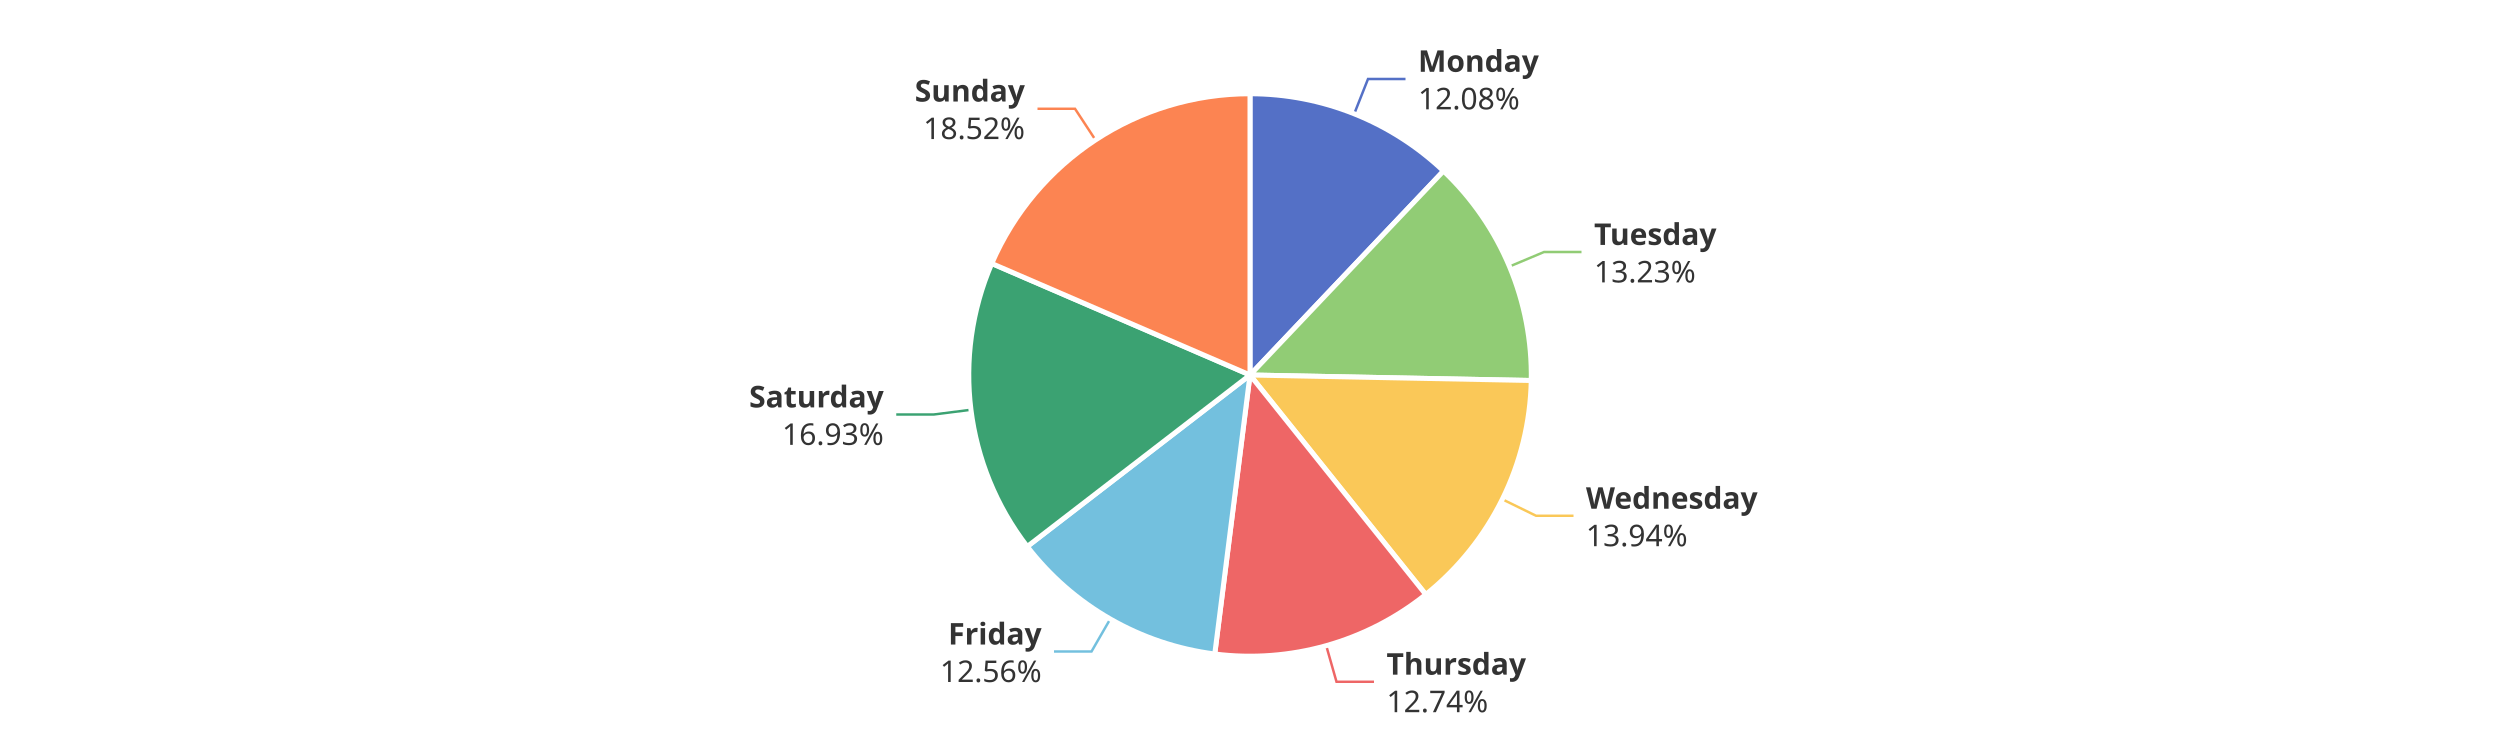
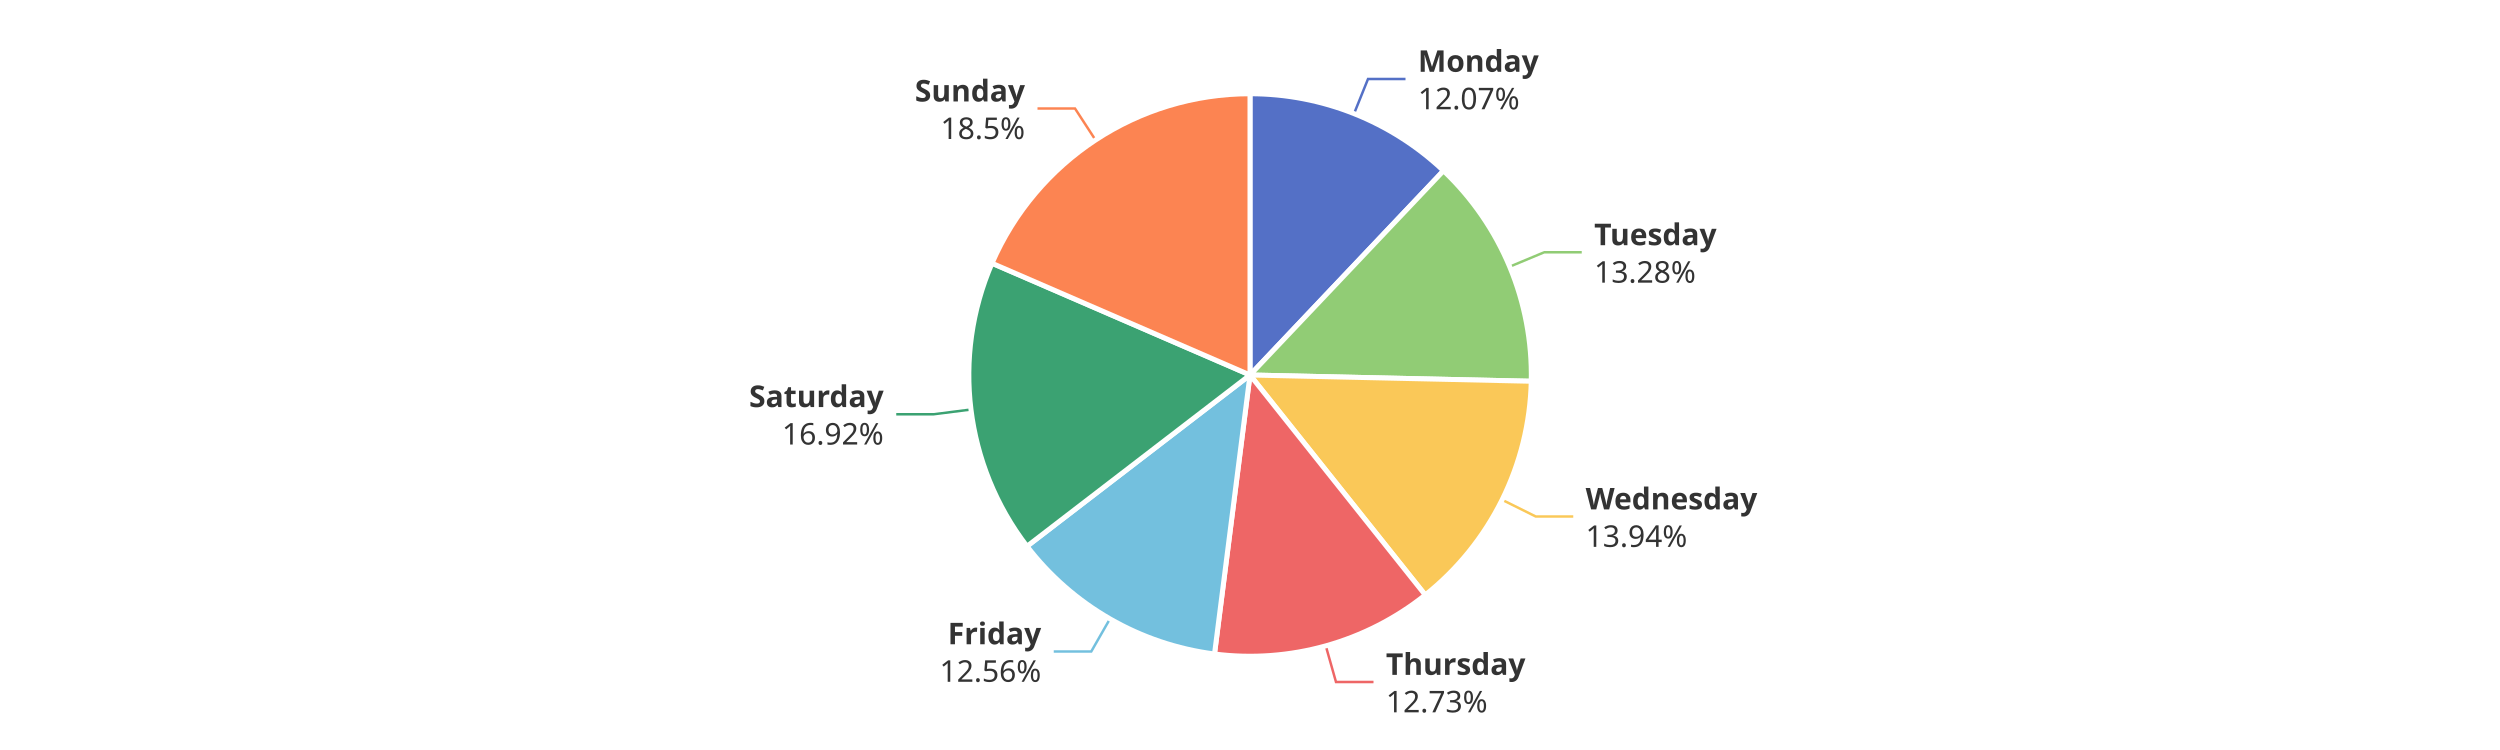
<svg xmlns="http://www.w3.org/2000/svg" width="1000" height="300" version="1.1" baseProfile="full" viewBox="0 0 1000 300">
  <rect width="1000" height="300" x="0" y="0" id="0" fill="#ffffff" />
-   <polyline points="541.7 45.5 547.2 31.6 562.2 31.6" fill="none" stroke="#5470c6" />
-   <polyline points="603.8 106.6 617.6 100.8 632.6 100.8" fill="none" stroke="#91cc75" />
-   <polyline points="600.9 199.7 614.4 206.3 629.4 206.3" fill="none" stroke="#fac858" />
-   <polyline points="530.5 258.3 534.6 272.7 549.6 272.7" fill="none" stroke="#ee6666" />
-   <polyline points="444.1 247.6 436.6 260.6 421.6 260.6" fill="none" stroke="#73c0de" />
-   <polyline points="388.4 163.9 373.5 165.8 358.5 165.8" fill="none" stroke="#3ba272" />
-   <polyline points="438.2 56 430 43.5 415 43.5" fill="none" stroke="#fc8452" />
-   <path d="M500 37.5A112.5 112.5 0 0 1 577.4 68.4L500 150Z" fill="#5470c6" stroke="#fff" stroke-width="2" stroke-linejoin="round" />
-   <path d="M577.4 68.4A112.5 112.5 0 0 1 612.5 152.2L500 150Z" fill="#91cc75" stroke="#fff" stroke-width="2" stroke-linejoin="round" />
-   <path d="M612.5 152.2A112.5 112.5 0 0 1 570.3 237.8L500 150Z" fill="#fac858" stroke="#fff" stroke-width="2" stroke-linejoin="round" />
-   <path d="M570.3 237.8A112.5 112.5 0 0 1 485.9 261.6L500 150Z" fill="#ee6666" stroke="#fff" stroke-width="2" stroke-linejoin="round" />
-   <path d="M485.9 261.6A112.5 112.5 0 0 1 410.9 218.6L500 150Z" fill="#73c0de" stroke="#fff" stroke-width="2" stroke-linejoin="round" />
-   <path d="M410.9 218.6A112.5 112.5 0 0 1 396.7 105.4L500 150Z" fill="#3ba272" stroke="#fff" stroke-width="2" stroke-linejoin="round" />
-   <path d="M396.7 105.4A112.5 112.5 0 0 1 500 37.5L500 150Z" fill="#fc8452" stroke="#fff" stroke-width="2" stroke-linejoin="round" />
-   <path d="M0 -15l42.8 0l0 30l-42.8 0Z" transform="translate(567.2382 31.5736)" fill="none" />
-   <text dominant-baseline="central" text-anchor="start" style="font-size:12px;font-family:sans-serif;font-weight:bold;" y="-7.5" transform="translate(567.2382 31.5736)" fill="#333" stroke="rgb(255,255,255)" stroke-width="2" paint-order="stroke" stroke-miterlimit="2">Monday</text>
-   <text dominant-baseline="central" text-anchor="start" style="font-size:12px;font-family:sans-serif;" y="7.5" transform="translate(567.2382 31.5736)" fill="#333" stroke="rgb(255,255,255)" stroke-width="2" paint-order="stroke" stroke-miterlimit="2">12.08%</text>
-   <path d="M0 -15l46.2 0l0 30l-46.2 0Z" transform="translate(637.6311 100.8149)" fill="none" />
-   <text dominant-baseline="central" text-anchor="start" style="font-size:12px;font-family:sans-serif;font-weight:bold;" y="-7.5" transform="translate(637.6311 100.8149)" fill="#333" stroke="rgb(255,255,255)" stroke-width="2" paint-order="stroke" stroke-miterlimit="2">Tuesday</text>
-   <text dominant-baseline="central" text-anchor="start" style="font-size:12px;font-family:sans-serif;" y="7.5" transform="translate(637.6311 100.8149)" fill="#333" stroke="rgb(255,255,255)" stroke-width="2" paint-order="stroke" stroke-miterlimit="2">13.23%</text>
-   <path d="M0 -15l63.6 0l0 30l-63.6 0Z" transform="translate(634.3812 206.3312)" fill="none" />
-   <text dominant-baseline="central" text-anchor="start" style="font-size:12px;font-family:sans-serif;font-weight:bold;" y="-7.5" transform="translate(634.3812 206.3312)" fill="#333" stroke="rgb(255,255,255)" stroke-width="2" paint-order="stroke" stroke-miterlimit="2">Wednesday</text>
-   <text dominant-baseline="central" text-anchor="start" style="font-size:12px;font-family:sans-serif;" y="7.5" transform="translate(634.3812 206.3312)" fill="#333" stroke="rgb(255,255,255)" stroke-width="2" paint-order="stroke" stroke-miterlimit="2">13.94%</text>
-   <path d="M0 -15l50.2 0l0 30l-50.2 0Z" transform="translate(554.612 272.7121)" fill="none" />
-   <text dominant-baseline="central" text-anchor="start" style="font-size:12px;font-family:sans-serif;font-weight:bold;" y="-7.5" transform="translate(554.612 272.7121)" fill="#333" stroke="rgb(255,255,255)" stroke-width="2" paint-order="stroke" stroke-miterlimit="2">Thursday</text>
-   <text dominant-baseline="central" text-anchor="start" style="font-size:12px;font-family:sans-serif;" y="7.5" transform="translate(554.612 272.7121)" fill="#333" stroke="rgb(255,255,255)" stroke-width="2" paint-order="stroke" stroke-miterlimit="2">12.74%</text>
-   <path d="M-40.9 -15l40.9 0l0 30l-40.9 0Z" transform="translate(416.6494 260.6479)" fill="none" />
-   <text dominant-baseline="central" text-anchor="end" style="font-size:12px;font-family:sans-serif;font-weight:bold;" y="-7.5" transform="translate(416.6494 260.6479)" fill="#333" stroke="rgb(255,255,255)" stroke-width="2" paint-order="stroke" stroke-miterlimit="2">Friday</text>
-   <text dominant-baseline="central" text-anchor="end" style="font-size:12px;font-family:sans-serif;" y="7.5" transform="translate(416.6494 260.6479)" fill="#333" stroke="rgb(255,255,255)" stroke-width="2" paint-order="stroke" stroke-miterlimit="2">12.56%</text>
-   <path d="M-48.2 -15l48.2 0l0 30l-48.2 0Z" transform="translate(353.4831 165.8027)" fill="none" />
-   <text dominant-baseline="central" text-anchor="end" style="font-size:12px;font-family:sans-serif;font-weight:bold;" y="-7.5" transform="translate(353.4831 165.8027)" fill="#333" stroke="rgb(255,255,255)" stroke-width="2" paint-order="stroke" stroke-miterlimit="2">Saturday</text>
-   <text dominant-baseline="central" text-anchor="end" style="font-size:12px;font-family:sans-serif;" y="7.5" transform="translate(353.4831 165.8027)" fill="#333" stroke="rgb(255,255,255)" stroke-width="2" paint-order="stroke" stroke-miterlimit="2">16.93%</text>
-   <path d="M-40.9 -15l40.9 0l0 30l-40.9 0Z" transform="translate(409.9599 43.4606)" fill="none" />
-   <text dominant-baseline="central" text-anchor="end" style="font-size:12px;font-family:sans-serif;font-weight:bold;" y="-7.5" transform="translate(409.9599 43.4606)" fill="#333" stroke="rgb(255,255,255)" stroke-width="2" paint-order="stroke" stroke-miterlimit="2">Sunday</text>
-   <text dominant-baseline="central" text-anchor="end" style="font-size:12px;font-family:sans-serif;" y="7.5" transform="translate(409.9599 43.4606)" fill="#333" stroke="rgb(255,255,255)" stroke-width="2" paint-order="stroke" stroke-miterlimit="2">18.52%</text>
+   <polyline points="541.6 45.5 547.2 31.6 562.2 31.6" fill="none" stroke="#5470c6" />
+   <polyline points="603.8 106.7 617.7 100.9 632.7 100.9" fill="none" stroke="#91cc75" />
+   <polyline points="600.8 199.9 614.3 206.6 629.3 206.6" fill="none" stroke="#fac858" />
+   <polyline points="530.3 258.3 534.4 272.8 549.4 272.8" fill="none" stroke="#ee6666" />
+   <polyline points="444 247.5 436.5 260.6 421.5 260.6" fill="none" stroke="#73c0de" />
+   <polyline points="388.4 163.8 373.5 165.7 358.5 165.7" fill="none" stroke="#3ba272" />
+   <polyline points="438.2 56 430 43.4 415 43.4" fill="none" stroke="#fc8452" />
+   <path d="M500 37.5A112.5 112.5 0 0 1 577.4 68.3L500 150Z" fill="#5470c6" stroke="#fff" stroke-width="2" stroke-linejoin="round" />
+   <path d="M577.4 68.3A112.5 112.5 0 0 1 612.5 152.5L500 150Z" fill="#91cc75" stroke="#fff" stroke-width="2" stroke-linejoin="round" />
+   <path d="M612.5 152.5A112.5 112.5 0 0 1 570.1 238L500 150Z" fill="#fac858" stroke="#fff" stroke-width="2" stroke-linejoin="round" />
+   <path d="M570.1 238A112.5 112.5 0 0 1 485.8 261.6L500 150Z" fill="#ee6666" stroke="#fff" stroke-width="2" stroke-linejoin="round" />
+   <path d="M485.8 261.6A112.5 112.5 0 0 1 410.8 218.5L500 150Z" fill="#73c0de" stroke="#fff" stroke-width="2" stroke-linejoin="round" />
+   <path d="M410.8 218.5A112.5 112.5 0 0 1 396.8 105.3L500 150Z" fill="#3ba272" stroke="#fff" stroke-width="2" stroke-linejoin="round" />
+   <path d="M396.8 105.3A112.5 112.5 0 0 1 500 37.5L500 150Z" fill="#fc8452" stroke="#fff" stroke-width="2" stroke-linejoin="round" />
+   <path d="M0 -15l42.8 0l0 30l-42.8 0Z" transform="translate(567.1965 31.557)" fill="none" />
+   <text dominant-baseline="central" text-anchor="start" style="font-size:12px;font-family:sans-serif;font-weight:bold;" y="-7.5" transform="translate(567.1965 31.557)" fill="#333" stroke="rgb(255,255,255)" stroke-width="2" paint-order="stroke" stroke-miterlimit="2">Monday</text>
+   <text dominant-baseline="central" text-anchor="start" style="font-size:12px;font-family:sans-serif;" y="7.5" transform="translate(567.1965 31.557)" fill="#333" stroke="rgb(255,255,255)" stroke-width="2" paint-order="stroke" stroke-miterlimit="2">12.07%</text>
+   <path d="M0 -15l46.2 0l0 30l-46.2 0Z" transform="translate(637.6716 100.912)" fill="none" />
+   <text dominant-baseline="central" text-anchor="start" style="font-size:12px;font-family:sans-serif;font-weight:bold;" y="-7.5" transform="translate(637.6716 100.912)" fill="#333" stroke="rgb(255,255,255)" stroke-width="2" paint-order="stroke" stroke-miterlimit="2">Tuesday</text>
+   <text dominant-baseline="central" text-anchor="start" style="font-size:12px;font-family:sans-serif;" y="7.5" transform="translate(637.6716 100.912)" fill="#333" stroke="rgb(255,255,255)" stroke-width="2" paint-order="stroke" stroke-miterlimit="2">13.28%</text>
+   <path d="M0 -15l63.6 0l0 30l-63.6 0Z" transform="translate(634.2507 206.5953)" fill="none" />
+   <text dominant-baseline="central" text-anchor="start" style="font-size:12px;font-family:sans-serif;font-weight:bold;" y="-7.5" transform="translate(634.2507 206.5953)" fill="#333" stroke="rgb(255,255,255)" stroke-width="2" paint-order="stroke" stroke-miterlimit="2">Wednesday</text>
+   <text dominant-baseline="central" text-anchor="start" style="font-size:12px;font-family:sans-serif;" y="7.5" transform="translate(634.2507 206.5953)" fill="#333" stroke="rgb(255,255,255)" stroke-width="2" paint-order="stroke" stroke-miterlimit="2">13.94%</text>
+   <path d="M0 -15l50.2 0l0 30l-50.2 0Z" transform="translate(554.3773 272.7781)" fill="none" />
+   <text dominant-baseline="central" text-anchor="start" style="font-size:12px;font-family:sans-serif;font-weight:bold;" y="-7.5" transform="translate(554.3773 272.7781)" fill="#333" stroke="rgb(255,255,255)" stroke-width="2" paint-order="stroke" stroke-miterlimit="2">Thursday</text>
+   <text dominant-baseline="central" text-anchor="start" style="font-size:12px;font-family:sans-serif;" y="7.5" transform="translate(554.3773 272.7781)" fill="#333" stroke="rgb(255,255,255)" stroke-width="2" paint-order="stroke" stroke-miterlimit="2">12.73%</text>
+   <path d="M-40.9 -15l40.9 0l0 30l-40.9 0Z" transform="translate(416.4814 260.5515)" fill="none" />
+   <text dominant-baseline="central" text-anchor="end" style="font-size:12px;font-family:sans-serif;font-weight:bold;" y="-7.5" transform="translate(416.4814 260.5515)" fill="#333" stroke="rgb(255,255,255)" stroke-width="2" paint-order="stroke" stroke-miterlimit="2">Friday</text>
+   <text dominant-baseline="central" text-anchor="end" style="font-size:12px;font-family:sans-serif;" y="7.5" transform="translate(416.4814 260.5515)" fill="#333" stroke="rgb(255,255,255)" stroke-width="2" paint-order="stroke" stroke-miterlimit="2">12.56%</text>
+   <path d="M-48.2 -15l48.2 0l0 30l-48.2 0Z" transform="translate(353.4656 165.662)" fill="none" />
+   <text dominant-baseline="central" text-anchor="end" style="font-size:12px;font-family:sans-serif;font-weight:bold;" y="-7.5" transform="translate(353.4656 165.662)" fill="#333" stroke="rgb(255,255,255)" stroke-width="2" paint-order="stroke" stroke-miterlimit="2">Saturday</text>
+   <text dominant-baseline="central" text-anchor="end" style="font-size:12px;font-family:sans-serif;" y="7.5" transform="translate(353.4656 165.662)" fill="#333" stroke="rgb(255,255,255)" stroke-width="2" paint-order="stroke" stroke-miterlimit="2">16.92%</text>
+   <path d="M-40.9 -15l40.9 0l0 30l-40.9 0Z" transform="translate(409.9996 43.4346)" fill="none" />
+   <text dominant-baseline="central" text-anchor="end" style="font-size:12px;font-family:sans-serif;font-weight:bold;" y="-7.5" transform="translate(409.9996 43.4346)" fill="#333" stroke="rgb(255,255,255)" stroke-width="2" paint-order="stroke" stroke-miterlimit="2">Sunday</text>
+   <text dominant-baseline="central" text-anchor="end" style="font-size:12px;font-family:sans-serif;" y="7.5" transform="translate(409.9996 43.4346)" fill="#333" stroke="rgb(255,255,255)" stroke-width="2" paint-order="stroke" stroke-miterlimit="2">18.5%</text>
</svg>
